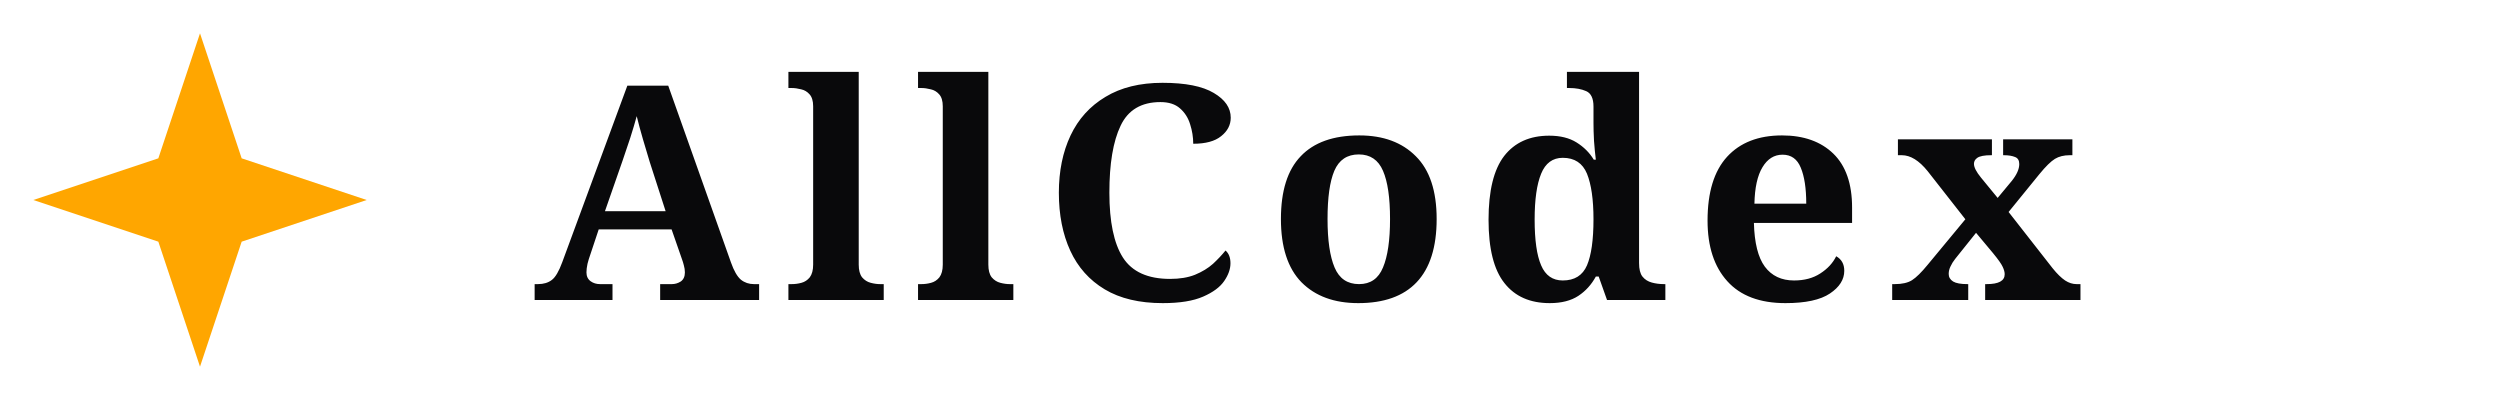
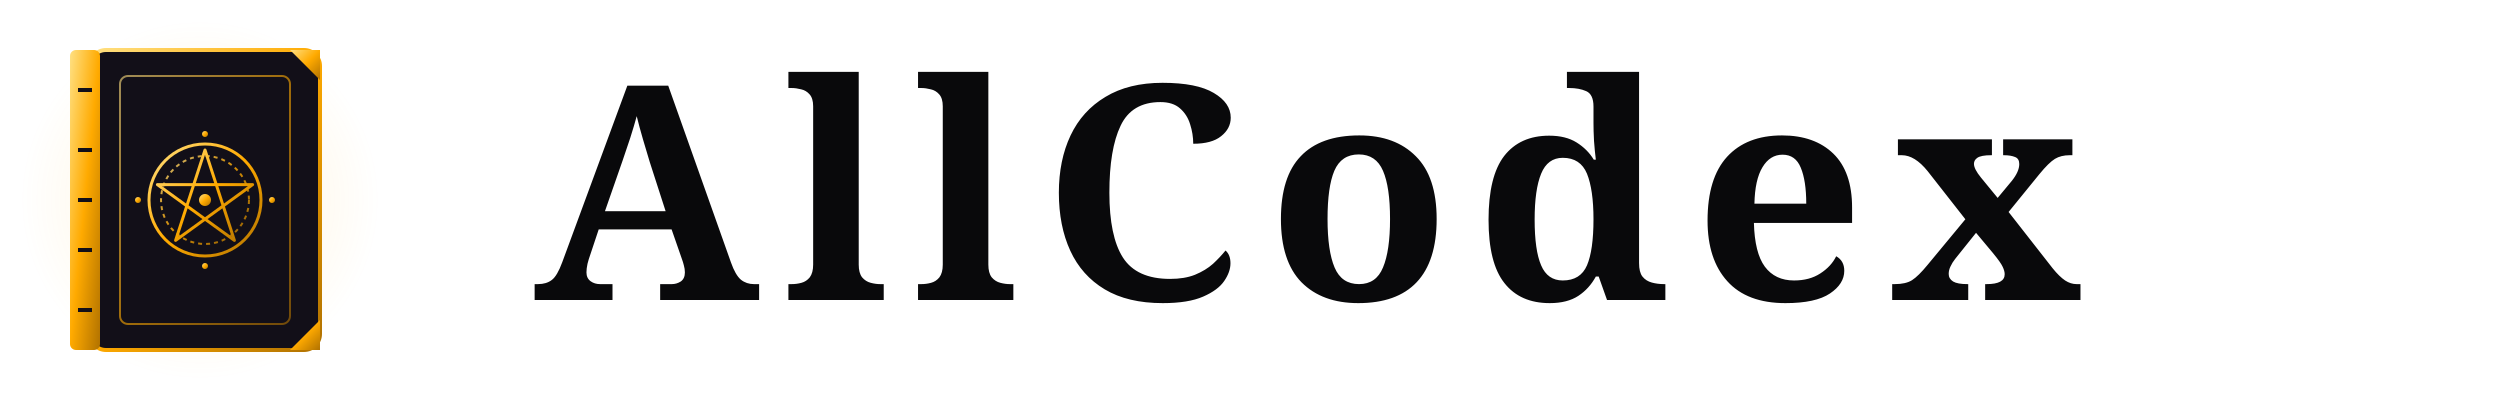
<svg xmlns="http://www.w3.org/2000/svg" width="150" height="24" viewBox="0 0 150 24" fill="none">
-   <path d="M12 2L14.5 9.5L22 12L14.5 14.5L12 22L9.5 14.5L2 12L9.5 9.5Z" fill="#ffa600" />
+   <defs>
+     <radialGradient id="glow-light" cx="50%" cy="50%" r="50%">
+       <stop offset="0%" stop-color="#ffaa00" stop-opacity="0.15" />
+       <stop offset="100%" stop-color="#ffaa00" stop-opacity="0" />
+     </radialGradient>
+     <linearGradient id="gold-light" x1="0%" y1="0%" x2="100%" y2="100%">
+       <stop offset="0%" stop-color="#ffe082" />
+       <stop offset="50%" stop-color="#ffaa00" />
+       <stop offset="100%" stop-color="#b17200" />
+     </linearGradient>
+   </defs>
+   <svg x="0" y="0" width="24" height="24" viewBox="0 0 200 200">
+     <circle cx="100" cy="100" r="90" fill="url(#glow-light)" />
+     <rect x="45" y="25" width="115" height="150" rx="8" fill="#120f18" stroke="url(#gold-light)" stroke-width="2" />
+     <rect x="35" y="25" width="15" height="150" rx="3" fill="url(#gold-light)" />
+     <line x1="39" y1="45" x2="46" y2="45" stroke="#120f18" stroke-width="2" />
+     <line x1="39" y1="75" x2="46" y2="75" stroke="#120f18" stroke-width="2" />
+     <line x1="39" y1="100" x2="46" y2="100" stroke="#120f18" stroke-width="2" />
+     <line x1="39" y1="125" x2="46" y2="125" stroke="#120f18" stroke-width="2" />
+     <line x1="39" y1="155" x2="46" y2="155" stroke="#120f18" stroke-width="2" />
+     <path d="M145 25 L160 25 L160 40 Z" fill="url(#gold-light)" />
+     <path d="M145 175 L160 175 L160 160 Z" fill="url(#gold-light)" />
+     <rect x="60" y="38" width="85" height="124" rx="4" fill="none" stroke="url(#gold-light)" stroke-width="1" stroke-opacity="0.6" />
+     <circle cx="102.5" cy="100" r="28" stroke="url(#gold-light)" stroke-width="1.5" fill="none" />
+     <circle cx="102.5" cy="100" r="22" stroke="url(#gold-light)" stroke-width="1" fill="none" stroke-dasharray="2 2" stroke-opacity="0.8" />
+     <path d="M102.5 75 L117.2 120.2 L78.7 92.3 L126.3 92.3 L87.8 120.2 Z" stroke="url(#gold-light)" stroke-width="1.5" fill="none" stroke-linejoin="round" />
+     <circle cx="102.5" cy="100" r="3" fill="url(#gold-light)" />
+     <circle cx="102.5" cy="67" r="1.5" fill="url(#gold-light)" />
+     <circle cx="102.5" cy="133" r="1.5" fill="url(#gold-light)" />
+     <circle cx="69" cy="100" r="1.5" fill="url(#gold-light)" />
+     <circle cx="136" cy="100" r="1.5" fill="url(#gold-light)" />
+   </svg>
  <text x="32" y="18" font-family="Cinzel, Georgia, serif" font-size="18" font-weight="bold" fill="#09090B" letter-spacing="0.08em">AllCodex</text>
</svg>
